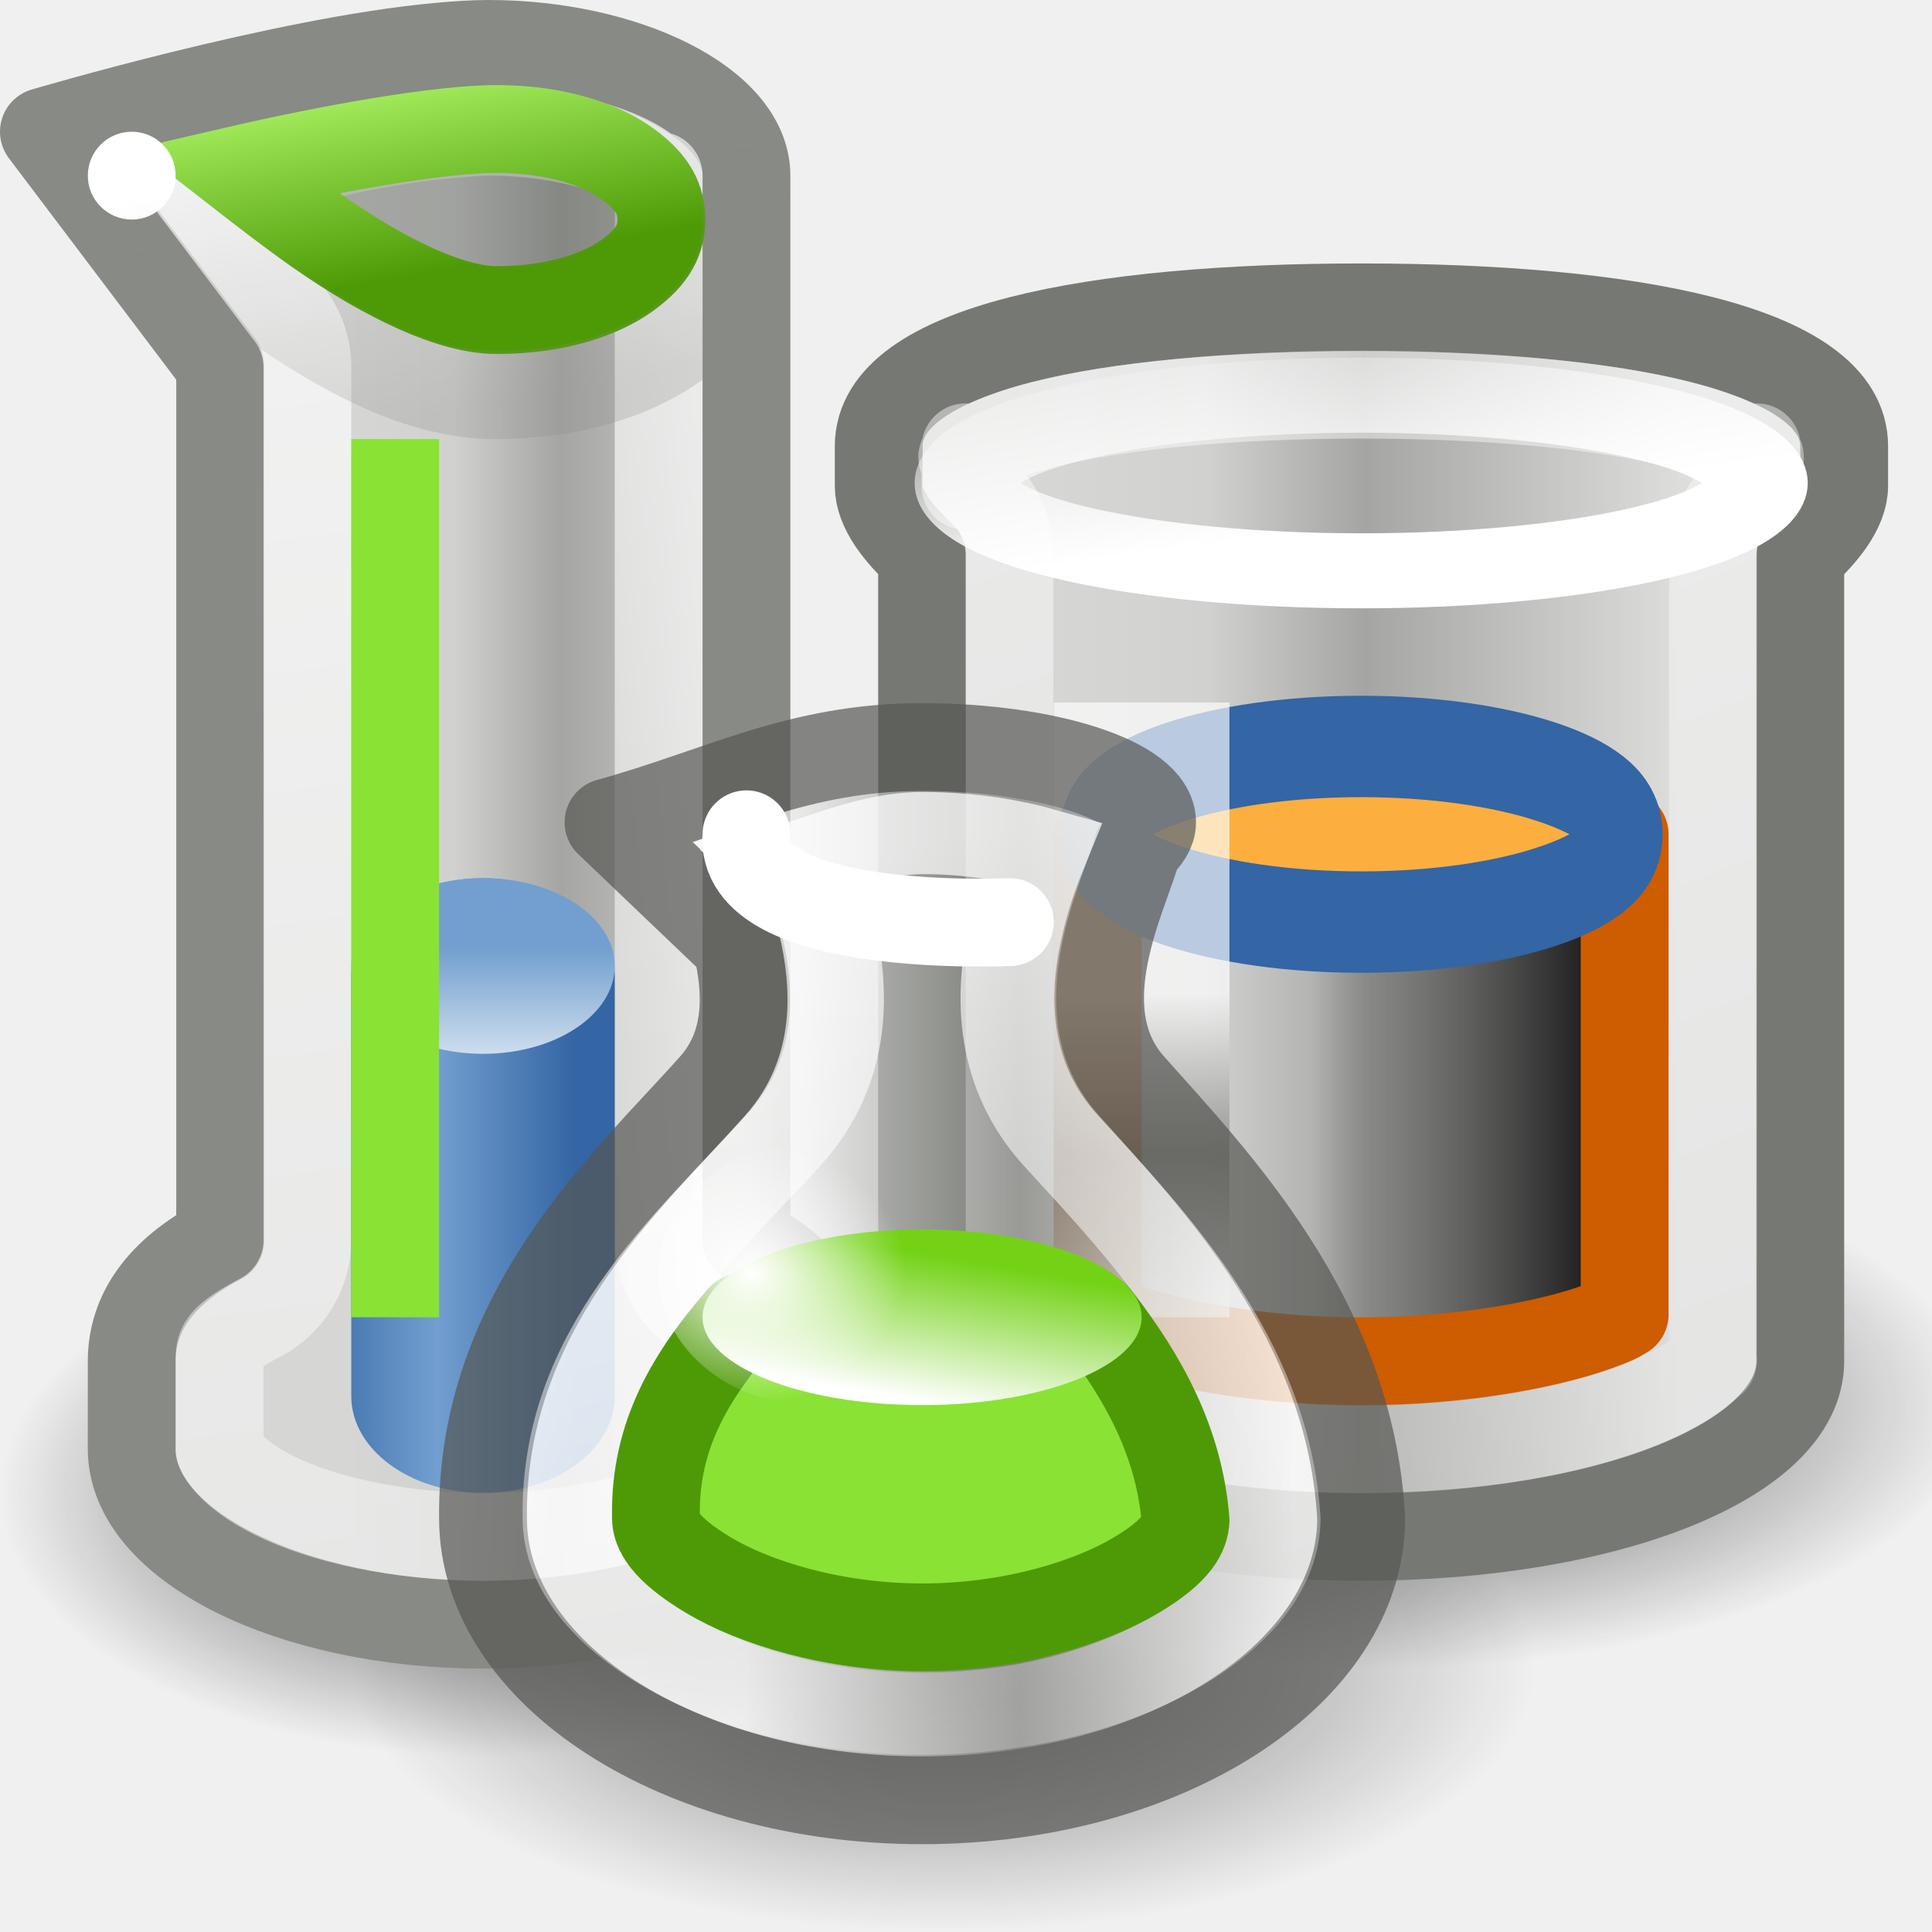
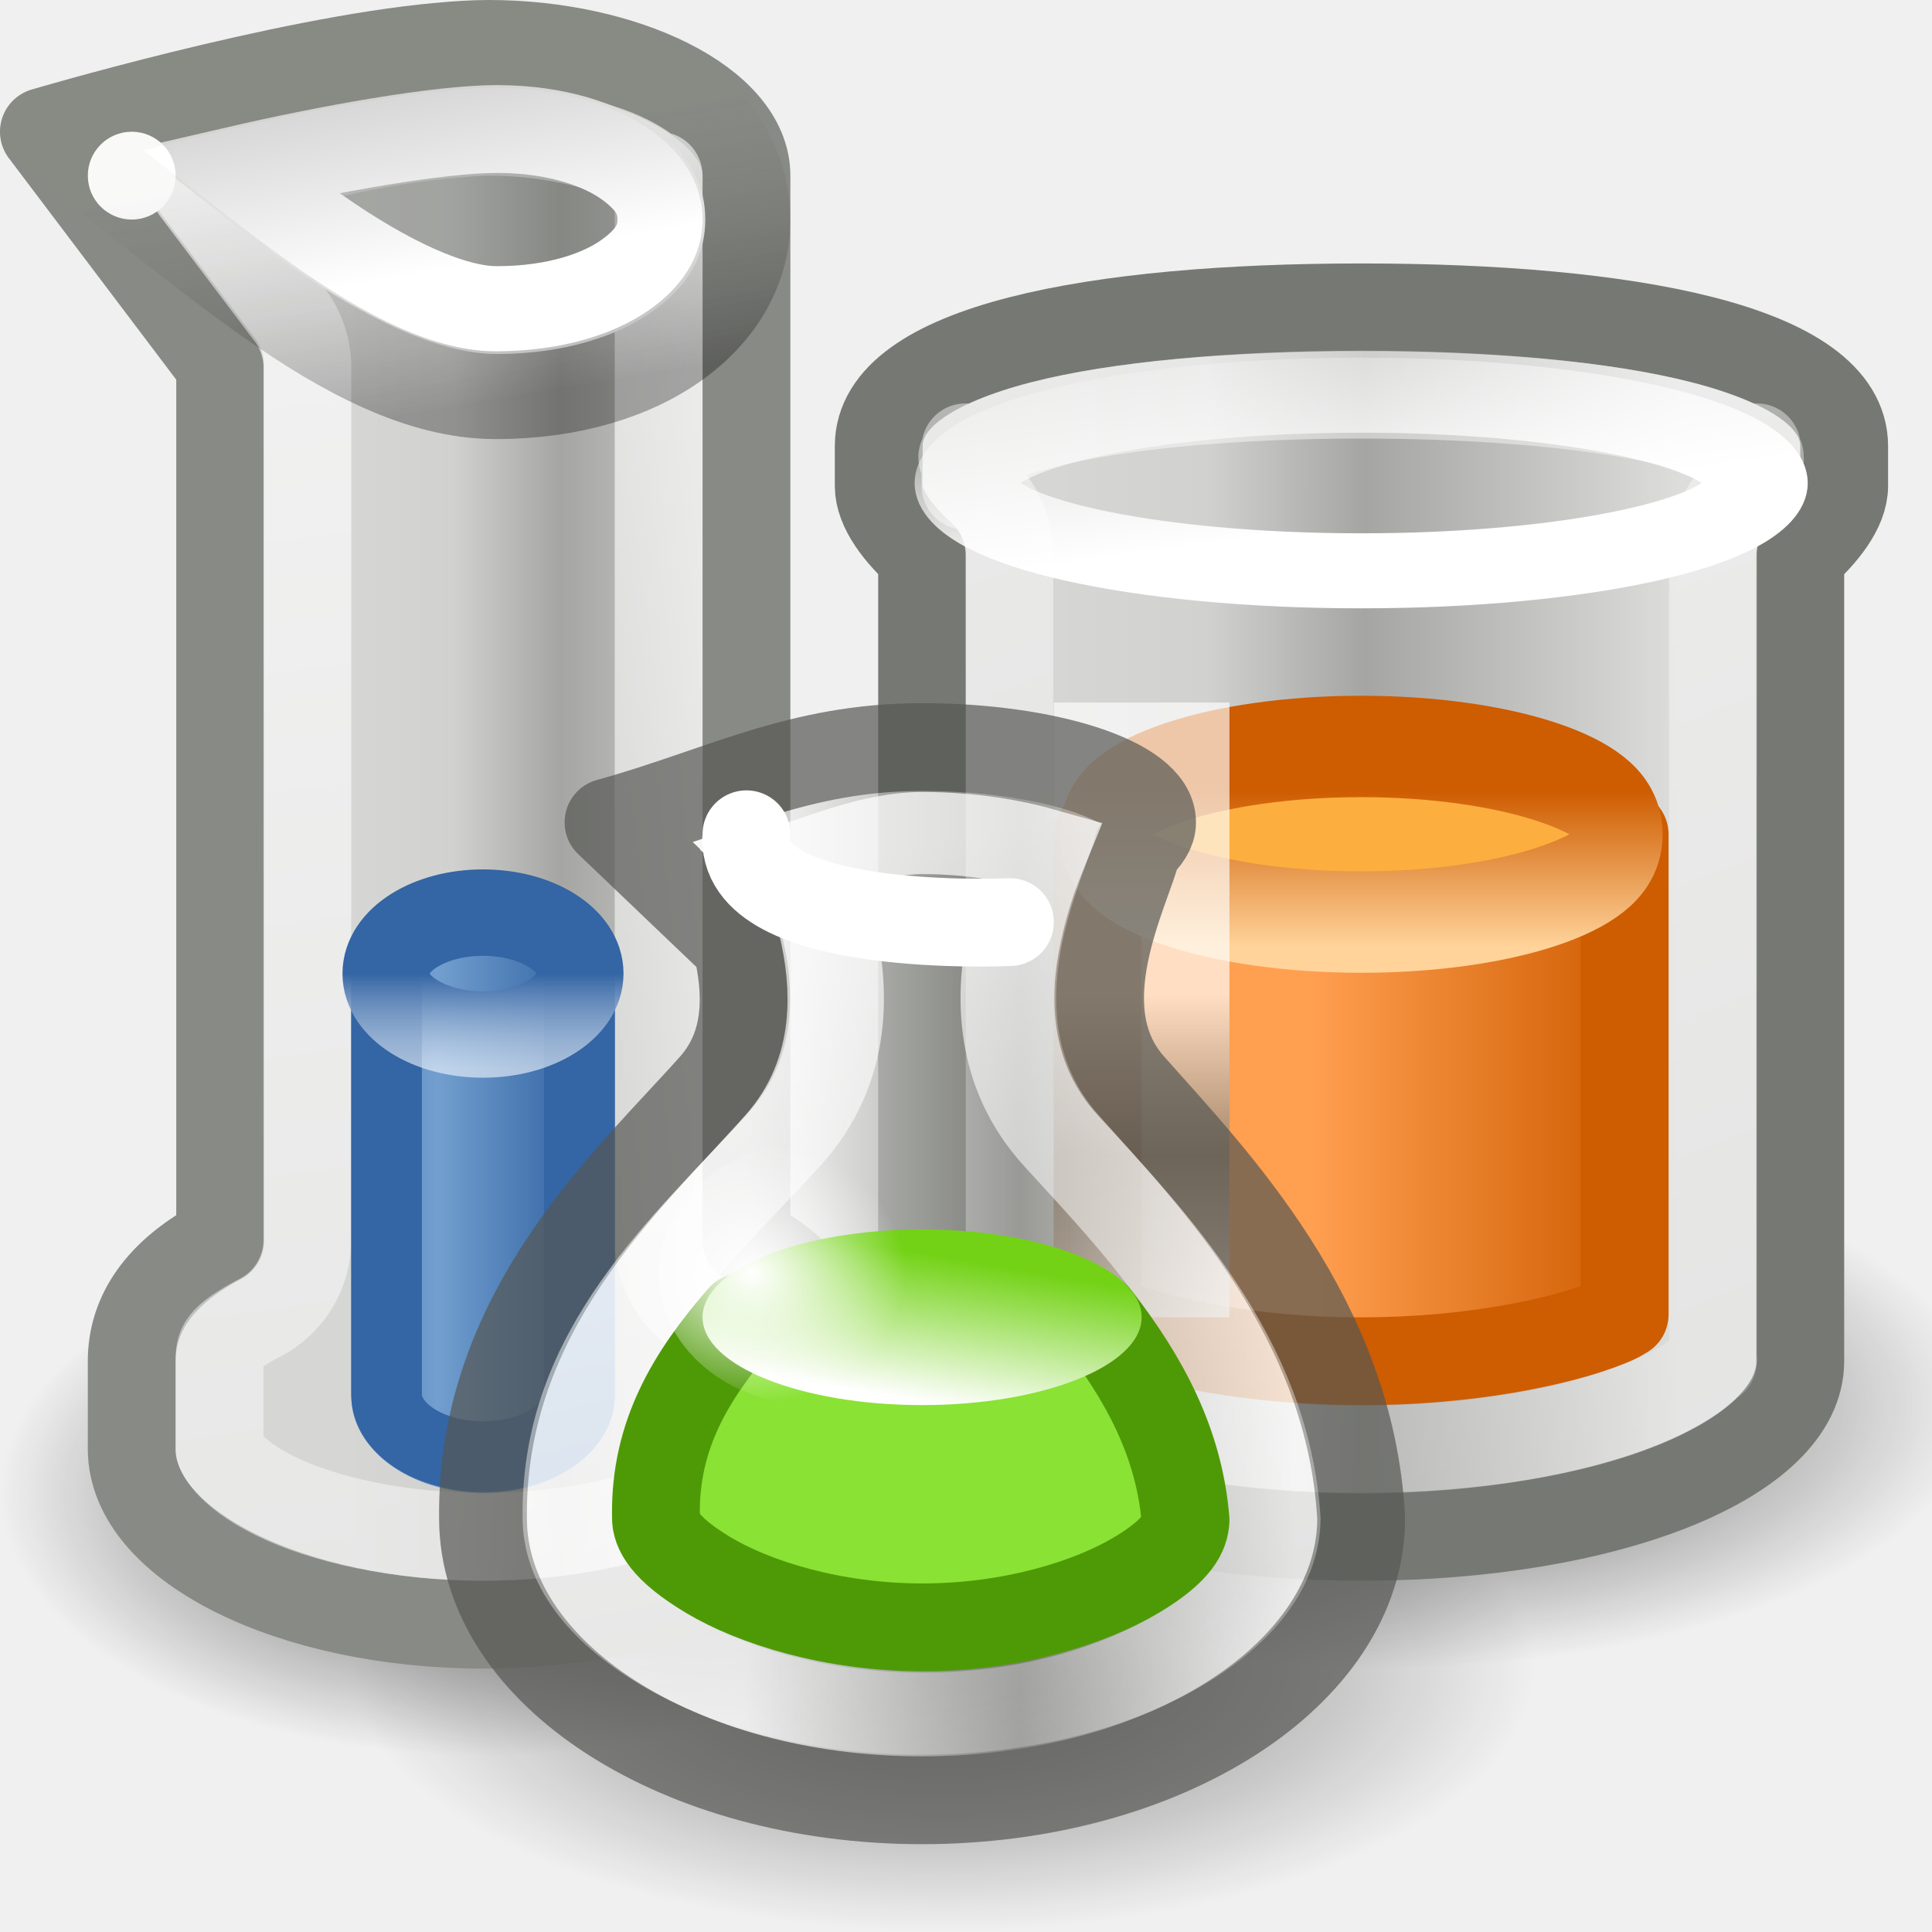
<svg xmlns="http://www.w3.org/2000/svg" xmlns:xlink="http://www.w3.org/1999/xlink" width="22" height="22" viewBox="0 0 22 22" version="1.1" id="svg1">
  <defs id="defs1">
+     <linearGradient id="linearGradient14">
+       <stop id="stop13" offset="0" style="stop-color:#ce5c00;stop-opacity:1;" />
+       <stop id="stop14" offset="1" style="stop-color:#ff9f50;stop-opacity:1;" />
+     </linearGradient>
+     <linearGradient id="linearGradient7">
+       <stop style="stop-color:#ce5c00;stop-opacity:1;" offset="0" id="stop7" />
+       <stop style="stop-color:#ffd39a;stop-opacity:1;" offset="1" id="stop8" />
+     </linearGradient>
+     <linearGradient id="linearGradient4">
+       <stop style="stop-color:#3465a4;stop-opacity:1;" offset="0" id="stop4" />
+       <stop style="stop-color:#edf4fc;stop-opacity:0.628;" offset="1" id="stop5" />
+     </linearGradient>
+     <linearGradient id="linearGradient2">
+       <stop id="stop1" offset="0" style="stop-color:#ffffff;stop-opacity:1;" />
+       <stop id="stop2" offset="1" style="stop-color:#d7d7d7;stop-opacity:1;" />
+     </linearGradient>
    <radialGradient cx="15.5" cy="16.5" fx="15.5" fy="16.5" gradientTransform="matrix(1,0,0,0.4,0,9.9)" gradientUnits="userSpaceOnUse" id="radialGradient3686" r="5" xlink:href="#linearGradient3600" />
    <linearGradient id="linearGradient3600">
      <stop id="stop3602" offset="0" style="stop-color:#000000;stop-opacity:1;" />
      <stop id="stop3604" offset="1" style="stop-color:#000000;stop-opacity:0;" />
    </linearGradient>
    <radialGradient cx="15.5" cy="16.5" fx="15.5" fy="16.5" gradientTransform="matrix(1,0,0,0.4,0,9.9)" gradientUnits="userSpaceOnUse" id="radialGradient3610" r="5" xlink:href="#linearGradient3600" />
    <radialGradient cx="15.5" cy="16.5" fx="15.5" fy="16.5" gradientTransform="matrix(1,0,0,0.4,0,9.9)" gradientUnits="userSpaceOnUse" id="radialGradient3606" r="5" xlink:href="#linearGradient3600" />
    <linearGradient gradientUnits="userSpaceOnUse" id="linearGradient3448" x1="3.92" x2="8.851" xlink:href="#linearGradient4134" y1="10.5" y2="10.5" />
    <linearGradient id="linearGradient4134">
      <stop id="stop4136" offset="0" style="stop-color:#d6d7d5;stop-opacity:1;" />
      <stop id="stop4148" offset="0.25" style="stop-color:#d1d2d0;stop-opacity:1;" />
      <stop id="stop4142" offset="0.5" style="stop-color:#a5a6a3;stop-opacity:1;" />
      <stop id="stop4138" offset="1" style="stop-color:#dddedc;stop-opacity:1;" />
    </linearGradient>
    <linearGradient gradientUnits="userSpaceOnUse" id="linearGradient3440" x1="3.536" x2="8.397" xlink:href="#linearGradient3433" y1="3.615" y2="41.445" />
    <linearGradient id="linearGradient3433">
      <stop id="stop3435" offset="0" style="stop-color:#ffffff;stop-opacity:1;" />
      <stop id="stop3438" offset="1" style="stop-color:#ffffff;stop-opacity:0;" />
    </linearGradient>
    <linearGradient gradientUnits="userSpaceOnUse" id="linearGradient3616" x1="6.562" x2="3.389" xlink:href="#linearGradient3413" y1="15.125" y2="15.125" />
    <linearGradient id="linearGradient3413">
      <stop id="stop3415" offset="0" style="stop-color:#3465a4;stop-opacity:1;" />
      <stop id="stop3421" offset="0.5" style="stop-color:#729fcf;stop-opacity:1;" />
      <stop id="stop3417" offset="1" style="stop-color:#3465a4;stop-opacity:1" />
    </linearGradient>
-     <linearGradient gradientUnits="userSpaceOnUse" id="linearGradient3618" x1="5.529" x2="5.529" xlink:href="#linearGradient3425" y1="12.797" y2="14.658" />
-     <linearGradient id="linearGradient3425">
-       <stop id="stop3427" offset="0" style="stop-color:#729fcf;stop-opacity:1;" />
-       <stop id="stop3429" offset="1" style="stop-color:#ffffff;stop-opacity:1" />
-     </linearGradient>
-     <linearGradient gradientUnits="userSpaceOnUse" id="linearGradient3501" x1="5.469" x2="5.109" xlink:href="#linearGradient3435" y1="3" y2="0.969" />
+     <linearGradient gradientUnits="userSpaceOnUse" id="linearGradient3501" x1="5.469" x2="5.109" xlink:href="#linearGradient2" y1="3" y2="0.969" />
    <linearGradient gradientTransform="matrix(0.6991617,0,0,0.4114076,10.69101,15.64335)" gradientUnits="userSpaceOnUse" id="linearGradient3495" x1="16.175" x2="15.085" xlink:href="#linearGradient3435" y1="34.164" y2="40.973" />
    <linearGradient id="linearGradient3435">
      <stop id="stop3437" offset="0" style="stop-color:#4e9a06;stop-opacity:1;" />
      <stop id="stop3439" offset="1" style="stop-color:#9fe859;stop-opacity:1" />
    </linearGradient>
    <linearGradient gradientUnits="userSpaceOnUse" id="linearGradient3466" x1="5.594" x2="5.094" xlink:href="#linearGradient3460" y1="4.594" y2="1.656" />
    <linearGradient id="linearGradient3460">
-       <stop id="stop3462" offset="0" style="stop-color:#888a85;stop-opacity:1;" />
-       <stop id="stop3464" offset="1" style="stop-color:#888a85;stop-opacity:0;" />
-     </linearGradient>
-     <linearGradient gradientUnits="userSpaceOnUse" id="linearGradient3485" x1="18.01" x2="18.056" xlink:href="#linearGradient4715" y1="36.429" y2="40.059" />
-     <linearGradient id="linearGradient4715">
-       <stop id="stop4717" offset="0" style="stop-color:#8ae234;stop-opacity:1;" />
-       <stop id="stop4719" offset="1" style="stop-color:#73d216;stop-opacity:1" />
+       <stop id="stop3462" offset="0" style="stop-color:#000000;stop-opacity:0.815;" />
+       <stop id="stop3464" offset="1" style="stop-color:#767873;stop-opacity:0.125;" />
    </linearGradient>
    <linearGradient gradientTransform="matrix(0.4071827,0,0,0.4516128,2.066006,-1.693548)" gradientUnits="userSpaceOnUse" id="linearGradient3505" x1="24.286" x2="41.895" xlink:href="#linearGradient4134" y1="26.5" y2="26.5" />
    <linearGradient gradientUnits="userSpaceOnUse" id="linearGradient3529" x1="11.062" x2="19.963" xlink:href="#linearGradient3433" y1="6.688" y2="29.435" />
    <linearGradient gradientUnits="userSpaceOnUse" id="linearGradient3547" x1="12.668" x2="11.764" xlink:href="#linearGradient3433" y1="7.544" y2="3.058" />
-     <linearGradient gradientTransform="translate(0,-1)" gradientUnits="userSpaceOnUse" id="linearGradient3588" x1="18.629" x2="14.927" xlink:href="#linearGradient3600" y1="13.719" y2="13.719" />
+     <linearGradient gradientTransform="translate(0,-1)" gradientUnits="userSpaceOnUse" id="linearGradient3588" x1="18.629" x2="14.927" xlink:href="#linearGradient14" y1="13.719" y2="13.719" />
    <linearGradient gradientUnits="userSpaceOnUse" id="linearGradient3582" x1="8.094" x2="8.219" xlink:href="#linearGradient3600" y1="5.469" y2="4.625" />
-     <linearGradient gradientTransform="matrix(0.5027098,0,0,0.6231964,2.010952,1.207398)" gradientUnits="userSpaceOnUse" id="linearGradient3572" x1="6.118" x2="14.25" xlink:href="#linearGradient3413" y1="33.406" y2="33.406" />
    <linearGradient gradientTransform="matrix(2,0,0,0.5833334,4,5.083333)" gradientUnits="userSpaceOnUse" id="linearGradient3551" x1="4.375" x2="4.375" xlink:href="#linearGradient4373" y1="10.686" y2="17.001" />
    <linearGradient gradientTransform="translate(-1,1)" gradientUnits="userSpaceOnUse" id="linearGradient3479" x1="14.683" x2="31.941" xlink:href="#linearGradient4373" y1="31.5" y2="31.5" />
    <linearGradient id="linearGradient4373">
      <stop id="stop4375" offset="0" style="stop-color:#ffffff;stop-opacity:1" />
      <stop id="stop4379" offset="0.5" style="stop-color:#797a76;stop-opacity:1;" />
      <stop id="stop4381" offset="1" style="stop-color:#ffffff;stop-opacity:1" />
    </linearGradient>
    <linearGradient gradientTransform="matrix(0.4761777,0,0,0.4283159,-0.4519489,1.011627)" gradientUnits="userSpaceOnUse" id="linearGradient3623" x1="18.736" x2="31.941" xlink:href="#linearGradient4373" y1="31.5" y2="31.5" />
    <linearGradient gradientUnits="userSpaceOnUse" id="linearGradient3639" x1="8.994" x2="12.551" xlink:href="#linearGradient3433" y1="9.869" y2="24.917" />
    <linearGradient gradientUnits="userSpaceOnUse" id="linearGradient3670" x1="10.258" x2="10.141" xlink:href="#linearGradient3664" y1="14.672" y2="15.5" />
    <linearGradient id="linearGradient3664">
      <stop id="stop3666" offset="0" style="stop-color:#73d216;stop-opacity:1" />
      <stop id="stop3668" offset="1" style="stop-color:#ffffff;stop-opacity:1" />
    </linearGradient>
    <radialGradient cx="9.013" cy="15.039" fx="9.013" fy="15.039" gradientTransform="matrix(1,0,0,0.7971015,0,3.051476)" gradientUnits="userSpaceOnUse" id="radialGradient3680" r="1.525" xlink:href="#linearGradient3433" />
+     <linearGradient xlink:href="#linearGradient4" id="linearGradient5" x1="5.5" y1="13.334" x2="5.5" y2="14.792" gradientUnits="userSpaceOnUse" gradientTransform="matrix(1.048752,0,0,0.7448973,-0.2681359,3.153694)" />
+     <linearGradient xlink:href="#linearGradient7" id="linearGradient8" x1="16" y1="14.875" x2="16" y2="16.213" gradientUnits="userSpaceOnUse" />
  </defs>
  <g id="layer1">
    <g id="g22" style="display:inline;enable-background:new">
      <ellipse id="path3684" style="color:#000000;display:inline;overflow:visible;visibility:visible;opacity:0.498;fill:url(#radialGradient3686);fill-opacity:1;fill-rule:nonzero;stroke:none;stroke-width:1;stroke-linecap:round;stroke-linejoin:miter;stroke-miterlimit:4;stroke-dasharray:none;stroke-dashoffset:0;stroke-opacity:1;marker:none;marker-start:none;marker-mid:none;marker-end:none;enable-background:accumulate" transform="matrix(1.35,0,0,1.5,-10.175,-5.750002)" cx="15.5" cy="16.5" rx="5" ry="2" />
      <ellipse id="path3608" style="color:#000000;display:inline;overflow:visible;visibility:visible;opacity:0.7;fill:url(#radialGradient3610);fill-opacity:1;fill-rule:nonzero;stroke:none;stroke-width:1;stroke-linecap:round;stroke-linejoin:miter;stroke-miterlimit:4;stroke-dasharray:none;stroke-dashoffset:0;stroke-opacity:1;marker:none;marker-start:none;marker-mid:none;marker-end:none;enable-background:accumulate" transform="matrix(1.1,0,0,1.5,-11.55,-7.750002)" cx="15.5" cy="16.5" rx="5" ry="2" />
      <ellipse id="path3590" style="color:#000000;display:inline;overflow:visible;visibility:visible;opacity:0.7;fill:url(#radialGradient3606);fill-opacity:1;fill-rule:nonzero;stroke:none;stroke-width:1;stroke-linecap:round;stroke-linejoin:miter;stroke-miterlimit:4;stroke-dasharray:none;stroke-dashoffset:0;stroke-opacity:1;marker:none;marker-start:none;marker-mid:none;marker-end:none;enable-background:accumulate" transform="matrix(1.35,0,0,1.5,-5.175,-8.750002)" cx="15.5" cy="16.5" rx="5" ry="2" />
      <path d="M 5.562,0.5 C 5.394,0.5 5.198,0.513 5,0.531 3.223,0.693 0.5,1.5 0.5,1.5 L 2.507,4.156 V 14.125 C 1.82,14.485 1.5,14.959 1.5,15.5 v 1 c 0,1.104 1.826,2 4,2 2.174,0 4,-0.896 4,-2 v -1 c 0,-0.541 -0.313,-1.015 -1,-1.375 V 2 C 8.5,1.172 7.115,0.5 5.562,0.5 Z" id="path2402" style="color:#000000;display:inline;overflow:visible;visibility:visible;opacity:1;fill:url(#linearGradient3448);fill-opacity:1;fill-rule:nonzero;stroke:#888a85;stroke-width:1;stroke-linecap:round;stroke-linejoin:round;stroke-miterlimit:4;stroke-dasharray:none;stroke-dashoffset:0;stroke-opacity:1;marker:none;marker-start:none;marker-mid:none;marker-end:none;enable-background:accumulate" />
      <path d="M 5.562,1.5 C 5.446,1.5 5.276,1.515 5.094,1.531 4.046,1.627 3.146,1.912 2.219,2.156 L 3.281,3.562 C 3.417,3.731 3.494,3.94 3.5,4.156 V 14.125 C 3.498,14.492 3.294,14.829 2.969,15 2.49,15.251 2.5,15.343 2.5,15.5 v 1 c 0,0.004 0.075,0.258 0.625,0.531 C 3.675,17.305 4.55,17.5 5.5,17.5 6.45,17.5 7.325,17.305 7.875,17.031 8.425,16.758 8.5,16.504 8.5,16.5 v -1 C 8.5,15.343 8.51,15.251 8.031,15 7.706,14.829 7.502,14.492 7.5,14.125 V 2 C 7.5,2.14 7.521,1.996 7.156,1.812 6.792,1.629 6.195,1.5 5.562,1.5 Z" id="path3411" style="color:#000000;display:inline;overflow:visible;visibility:visible;opacity:0.655;fill:none;fill-opacity:1;fill-rule:nonzero;stroke:url(#linearGradient3440);stroke-width:1;stroke-linecap:round;stroke-linejoin:round;stroke-miterlimit:4;stroke-dashoffset:0;stroke-opacity:1;marker:none;marker-start:none;marker-mid:none;marker-end:none;enable-background:accumulate" />
      <g id="g3612" transform="translate(0,-2)">
        <rect height="7" id="rect3405" rx="1.5" ry="1.102" style="color:#000000;display:inline;overflow:visible;visibility:visible;opacity:1;fill:url(#linearGradient3616);fill-opacity:1;fill-rule:nonzero;stroke:none;stroke-width:1;stroke-linecap:round;stroke-linejoin:miter;stroke-miterlimit:4;stroke-dasharray:none;stroke-dashoffset:0;stroke-opacity:1;marker:none;marker-start:none;marker-mid:none;marker-end:none;enable-background:accumulate" width="3" x="4" y="12" />
-         <ellipse id="path3423" style="color:#000000;display:inline;overflow:visible;visibility:visible;opacity:1;fill:url(#linearGradient3618);fill-opacity:1;fill-rule:nonzero;stroke:none;stroke-width:1;stroke-linecap:round;stroke-linejoin:miter;stroke-miterlimit:4;stroke-dasharray:none;stroke-dashoffset:0;stroke-opacity:1;marker:none;marker-start:none;marker-mid:none;marker-end:none;enable-background:accumulate" transform="matrix(1.2,0,0,1,-1.4,0)" cx="5.75" cy="13" rx="1.25" ry="1" />
+       </g>
+       <g id="g3612-9" transform="translate(0,-2)" style="display:inline;enable-background:new">
+         <rect height="6.185" id="rect3405-1" rx="1.098" ry="0.712" style="color:#000000;display:inline;overflow:visible;visibility:visible;opacity:1;fill:none;fill-opacity:1;fill-rule:nonzero;stroke:#3465a4;stroke-width:0.804;stroke-linecap:round;stroke-linejoin:miter;stroke-miterlimit:4;stroke-dasharray:none;stroke-dashoffset:0;stroke-opacity:1;marker:none;marker-start:none;marker-mid:none;marker-end:none;enable-background:accumulate" width="2.196" x="4.402" y="12.402" />
+         <ellipse id="path3423-2" style="color:#000000;display:inline;overflow:visible;visibility:visible;opacity:1;fill:none;fill-opacity:1;fill-rule:nonzero;stroke:url(#linearGradient5);stroke-width:0.984;stroke-linecap:round;stroke-linejoin:miter;stroke-miterlimit:4;stroke-dasharray:none;stroke-dashoffset:0;marker:none;marker-start:none;marker-mid:none;marker-end:none;paint-order:markers fill stroke;enable-background:accumulate" cx="5.5" cy="13.086" rx="1.108" ry="0.694" />
      </g>
      <path d="M 5.656,1.469 C 4.996,1.469 3.731,1.697 2.691,1.938 2.993,2.173 3.318,2.424 3.607,2.627 4.417,3.195 5.153,3.531 5.656,3.531 6.345,3.531 6.856,3.346 7.15,3.131 7.445,2.916 7.531,2.722 7.531,2.5 7.531,2.278 7.445,2.084 7.15,1.869 6.856,1.654 6.345,1.469 5.656,1.469 Z" id="path3452" style="color:#000000;display:inline;overflow:visible;visibility:visible;opacity:1;fill:#555753;fill-opacity:0.38;fill-rule:nonzero;stroke:url(#linearGradient3501);stroke-width:1;stroke-linecap:round;stroke-linejoin:miter;stroke-miterlimit:4;stroke-dasharray:none;stroke-dashoffset:0;stroke-opacity:1;marker:none;marker-start:none;marker-mid:none;marker-end:none;enable-background:accumulate" />
      <circle id="path3454" style="color:#000000;display:inline;overflow:visible;visibility:visible;opacity:1;fill:#ffffff;fill-opacity:1;fill-rule:nonzero;stroke:none;stroke-width:1;stroke-linecap:round;stroke-linejoin:miter;stroke-miterlimit:4;stroke-dasharray:none;stroke-dashoffset:0;stroke-opacity:1;marker:none;marker-start:none;marker-mid:none;marker-end:none;enable-background:accumulate" cx="1.5" cy="2" r="0.5" />
-       <path d="m 0.5,1.5 c 1.642,1.122 3.429,3 5.143,3 1.714,0 2.857,-0.896 2.857,-2 0,-1.104 -1.143,-2 -2.857,-2 C 3.929,0.5 0.5,1.5 0.5,1.5 Z" id="path3456" style="color:#000000;display:inline;overflow:visible;visibility:visible;opacity:0.257;fill:none;fill-opacity:1;fill-rule:nonzero;stroke:url(#linearGradient3466);stroke-width:1;stroke-linecap:round;stroke-linejoin:round;stroke-miterlimit:4;stroke-dasharray:none;stroke-dashoffset:0;stroke-opacity:1;marker:none;marker-start:none;marker-mid:none;marker-end:none;enable-background:accumulate" />
-       <rect height="10" id="rect3468" rx="0" ry="0" style="color:#000000;display:inline;overflow:visible;visibility:visible;opacity:1;fill:url(#linearGradient3485);fill-opacity:1;fill-rule:nonzero;stroke:none;stroke-width:1;stroke-linecap:round;stroke-linejoin:miter;stroke-miterlimit:4;stroke-dasharray:none;stroke-dashoffset:0;stroke-opacity:1;marker:none;marker-start:none;marker-mid:none;marker-end:none;enable-background:accumulate" width="1" x="4" y="5" />
+       <path d="m 0.5,1.5 c 1.642,1.122 3.429,3 5.143,3 1.714,0 2.857,-0.896 2.857,-2 0,-1.104 -1.143,-2 -2.857,-2 C 3.929,0.5 0.5,1.5 0.5,1.5 Z" id="path3456" style="color:#000000;display:inline;overflow:visible;visibility:visible;opacity:0.376;fill:none;fill-opacity:1;fill-rule:nonzero;stroke:url(#linearGradient3466);stroke-width:1;stroke-linecap:round;stroke-linejoin:round;stroke-miterlimit:4;stroke-dasharray:none;stroke-dashoffset:0;stroke-opacity:1;marker:none;marker-start:none;marker-mid:none;marker-end:none;enable-background:accumulate" />
      <path d="m 15.503,3.5 c -3.034,0 -5.497,0.459 -5.497,1.581 V 5.532 c 0,0.27 0.234,0.558 0.494,0.794 V 15.5 c 0,1.122 2.193,2 5.003,2 C 18.313,17.5 20.5,16.622 20.5,15.5 V 9.678 6.327 C 20.76,6.091 21,5.803 21,5.532 V 5.081 C 21,3.959 18.537,3.5 15.503,3.5 Z" id="path3503" style="color:#000000;display:inline;overflow:visible;visibility:visible;opacity:1;fill:url(#linearGradient3505);fill-opacity:1;fill-rule:nonzero;stroke:#767973;stroke-width:1;stroke-linecap:round;stroke-linejoin:round;stroke-miterlimit:4;stroke-dasharray:none;stroke-dashoffset:0;stroke-opacity:1;marker:none;marker-start:none;marker-mid:none;marker-end:none;enable-background:accumulate" />
      <path d="m 15.5,5.494 c -1.466,1e-7 -2.787,0.123 -3.639,0.344 -0.426,0.11 -0.729,0.253 -0.846,0.338 -0.117,0.085 -0.021,0.002 -0.021,-0.082 v 0.438 c 0,-0.318 -0.028,-0.138 0.174,0.045 A 0.994,0.994 0 0 1 11.494,7.312 V 16.5 c 0,-0.043 -0.035,-0.042 0.082,0.07 0.117,0.113 0.374,0.281 0.74,0.428 0.733,0.293 1.882,0.508 3.184,0.508 1.301,0 2.45,-0.214 3.184,-0.508 0.367,-0.147 0.623,-0.315 0.74,-0.428 0.117,-0.113 0.082,-0.113 0.082,-0.07 v -5.812 -3.375 a 0.994,0.994 0 0 1 0.326,-0.736 c 0.202,-0.183 0.174,-0.363 0.174,-0.045 v -0.438 c 0,0.084 0.095,0.167 -0.021,0.082 C 19.867,6.091 19.565,5.948 19.139,5.838 18.287,5.617 16.966,5.494 15.5,5.494 Z" id="path3519" style="color:#000000;display:inline;overflow:visible;visibility:visible;opacity:0.46;fill:none;fill-opacity:1;fill-rule:nonzero;stroke:url(#linearGradient3529);stroke-width:1;stroke-linecap:round;stroke-linejoin:round;stroke-miterlimit:4;stroke-dasharray:none;stroke-dashoffset:0;stroke-opacity:1;marker:none;marker-start:none;marker-mid:none;marker-end:none;enable-background:accumulate" transform="translate(0,-1)" />
      <ellipse id="path3531" style="color:#000000;display:inline;overflow:visible;visibility:visible;opacity:1;fill:none;fill-opacity:1;fill-rule:nonzero;stroke:url(#linearGradient3547);stroke-width:1.495;stroke-linecap:round;stroke-linejoin:miter;stroke-miterlimit:4;stroke-dasharray:none;stroke-dashoffset:0;stroke-opacity:1;marker:none;marker-start:none;marker-mid:none;marker-end:none;enable-background:accumulate" transform="matrix(0.7826086,0,0,0.5714286,3.565218,1.928571)" cx="15.25" cy="6.25" rx="5.75" ry="1.75" />
      <path d="m 12.5,9.5 v 5.469 c 0.07,0.04 0.066,0.045 0.188,0.094 0.567,0.227 1.615,0.438 2.812,0.438 1.198,0 2.245,-0.21 2.812,-0.438 0.122,-0.049 0.117,-0.053 0.188,-0.094 V 9.688 9.5 Z" id="path3557" style="color:#000000;display:inline;overflow:visible;visibility:visible;opacity:1;fill:url(#linearGradient3588);fill-opacity:1;fill-rule:nonzero;stroke:#ce5c00;stroke-width:1;stroke-linecap:round;stroke-linejoin:round;stroke-miterlimit:4;stroke-dasharray:none;stroke-dashoffset:0;stroke-opacity:1;marker:none;marker-start:none;marker-mid:none;marker-end:none;enable-background:accumulate" />
-       <ellipse id="path3561" style="color:#000000;display:inline;overflow:visible;visibility:visible;opacity:1;fill:#fcaf3e;fill-opacity:1;fill-rule:nonzero;stroke:url(#linearGradient3572);stroke-width:0.866;stroke-linecap:round;stroke-linejoin:miter;stroke-miterlimit:4;stroke-dasharray:none;stroke-dashoffset:0;stroke-opacity:1;marker:none;marker-start:none;marker-mid:none;marker-end:none;enable-background:accumulate" transform="matrix(1,0,0,1.333333,-1.9130006e-8,-10.83333)" cx="15.5" cy="15.25" rx="3" ry="0.75" />
+       <ellipse id="path3561" style="color:#000000;display:inline;overflow:visible;visibility:visible;opacity:1;fill:#fcaf3e;fill-opacity:1;fill-rule:nonzero;stroke:url(#linearGradient8);stroke-width:0.866;stroke-linecap:round;stroke-linejoin:miter;stroke-miterlimit:4;stroke-dasharray:none;stroke-dashoffset:0;stroke-opacity:1;marker:none;marker-start:none;marker-mid:none;marker-end:none;enable-background:accumulate" cx="15.5" cy="15.25" rx="3" ry="0.75" transform="matrix(1,0,0,1.333333,-1.9130006e-8,-10.83333)" />
      <rect height="7" id="rect3549" rx="0" ry="0" style="color:#000000;display:inline;overflow:visible;visibility:visible;opacity:0.659;fill:url(#linearGradient3551);fill-opacity:1;fill-rule:nonzero;stroke:none;stroke-width:1;stroke-linecap:round;stroke-linejoin:miter;stroke-miterlimit:4;stroke-dasharray:none;stroke-dashoffset:0;stroke-opacity:1;marker:none;marker-start:none;marker-mid:none;marker-end:none;enable-background:accumulate" width="2" x="12" y="8" />
      <path d="m 10.5,8.507 c -1.414,0 -2.305,0.508 -3.571,0.857 l 1.458,1.392 c 0.128,0.535 0.148,1.138 -0.268,1.606 -0.952,1.071 -2.644,2.56 -2.619,4.926 0,1.773 2.24,3.212 5,3.212 2.76,0 5,-1.439 5,-3.212 -0.122,-2.267 -1.667,-3.855 -2.619,-4.926 -0.784,-0.881 -0.039,-2.23 0.074,-2.717 0.098,-0.09 0.164,-0.181 0.164,-0.281 0,-0.473 -1.204,-0.857 -2.619,-0.857 z" id="path3621" style="color:#000000;display:inline;overflow:visible;visibility:visible;opacity:0.7;fill:url(#linearGradient3623);fill-opacity:1;fill-rule:nonzero;stroke:#555753;stroke-width:1;stroke-linecap:round;stroke-linejoin:round;stroke-miterlimit:4;stroke-dashoffset:0;stroke-opacity:1;marker:none;marker-start:none;marker-mid:none;marker-end:none;enable-background:accumulate" />
      <path d="m 10,9.486 c -0.47,1e-7 -0.959,0.247 -1.375,0.391 l 0.182,0.191 a 0.987,0.987 0 0 1 0.252,0.475 c 0.145,0.677 0.201,1.642 -0.445,2.449 -0.935,1.168 -2.145,2.337 -2.127,4.279 a 0.987,0.987 0 0 1 0,0.01 c 0,0.513 0.284,1.028 0.906,1.473 0.622,0.445 1.557,0.76 2.607,0.76 1.051,0 1.986,-0.315 2.607,-0.76 0.615,-0.44 0.89,-0.95 0.896,-1.457 -0.104,-1.872 -1.237,-3.206 -2.117,-4.305 -0.601,-0.751 -0.588,-1.655 -0.473,-2.299 0.095,-0.532 0.225,-0.868 0.281,-1.025 C 10.91,9.575 10.489,9.486 10,9.486 Z" id="path3629" style="color:#000000;display:inline;overflow:visible;visibility:visible;opacity:0.72;fill:none;fill-opacity:1;fill-rule:nonzero;stroke:url(#linearGradient3639);stroke-width:0.935;stroke-linecap:round;stroke-linejoin:miter;stroke-miterlimit:4;stroke-dashoffset:0;stroke-opacity:1;marker:none;marker-start:none;marker-mid:none;marker-end:none;enable-background:accumulate" transform="matrix(1.14282,0,0,1,-0.9282999,0)" />
      <path d="m 8.443,15 c -0.576,0.663 -0.984,1.337 -0.974,2.25 9.88e-5,0.01 9.88e-5,0.021 0,0.031 0,0.138 0.086,0.349 0.599,0.656 0.514,0.307 1.406,0.594 2.435,0.594 1.029,0 1.921,-0.287 2.435,-0.594 C 13.425,17.647 13.491,17.452 13.5,17.312 13.429,16.432 13.03,15.694 12.489,15 Z" id="path3649" style="color:#000000;display:inline;overflow:visible;visibility:visible;opacity:1;fill:#8ae234;fill-opacity:1;fill-rule:nonzero;stroke:#4e9a06;stroke-width:1;stroke-linecap:round;stroke-linejoin:round;stroke-miterlimit:4;stroke-dashoffset:0;stroke-opacity:1;marker:none;marker-start:none;marker-mid:none;marker-end:none;enable-background:accumulate" />
      <ellipse id="path3651" style="color:#000000;display:inline;overflow:visible;visibility:visible;opacity:1;fill:url(#linearGradient3670);fill-opacity:1;fill-rule:nonzero;stroke:none;stroke-width:1;stroke-linecap:round;stroke-linejoin:miter;stroke-miterlimit:4;stroke-dasharray:none;stroke-dashoffset:0;stroke-opacity:1;marker:none;marker-start:none;marker-mid:none;marker-end:none;enable-background:accumulate" transform="matrix(1.666667,0,0,2,-6.166668,-15)" cx="10" cy="15" rx="1.5" ry="0.5" />
      <ellipse id="path3672" style="color:#000000;display:inline;overflow:visible;visibility:visible;opacity:1;fill:url(#radialGradient3680);fill-opacity:1;fill-rule:nonzero;stroke:none;stroke-width:1;stroke-linecap:round;stroke-linejoin:miter;stroke-miterlimit:4;stroke-dasharray:none;stroke-dashoffset:0;stroke-opacity:1;marker:none;marker-start:none;marker-mid:none;marker-end:none;enable-background:accumulate" transform="matrix(1.147767,0,0,1.234223,-1.782608,-4.06199)" cx="9.612" cy="15.039" rx="1.525" ry="1.215" />
      <path d="m 8.5,9.5 c -0.11,1.149 3,1 3,1" id="path3682" style="fill:none;fill-rule:evenodd;stroke:#ffffff;stroke-width:1px;stroke-linecap:round;stroke-linejoin:miter;stroke-opacity:1" />
    </g>
  </g>
</svg>
